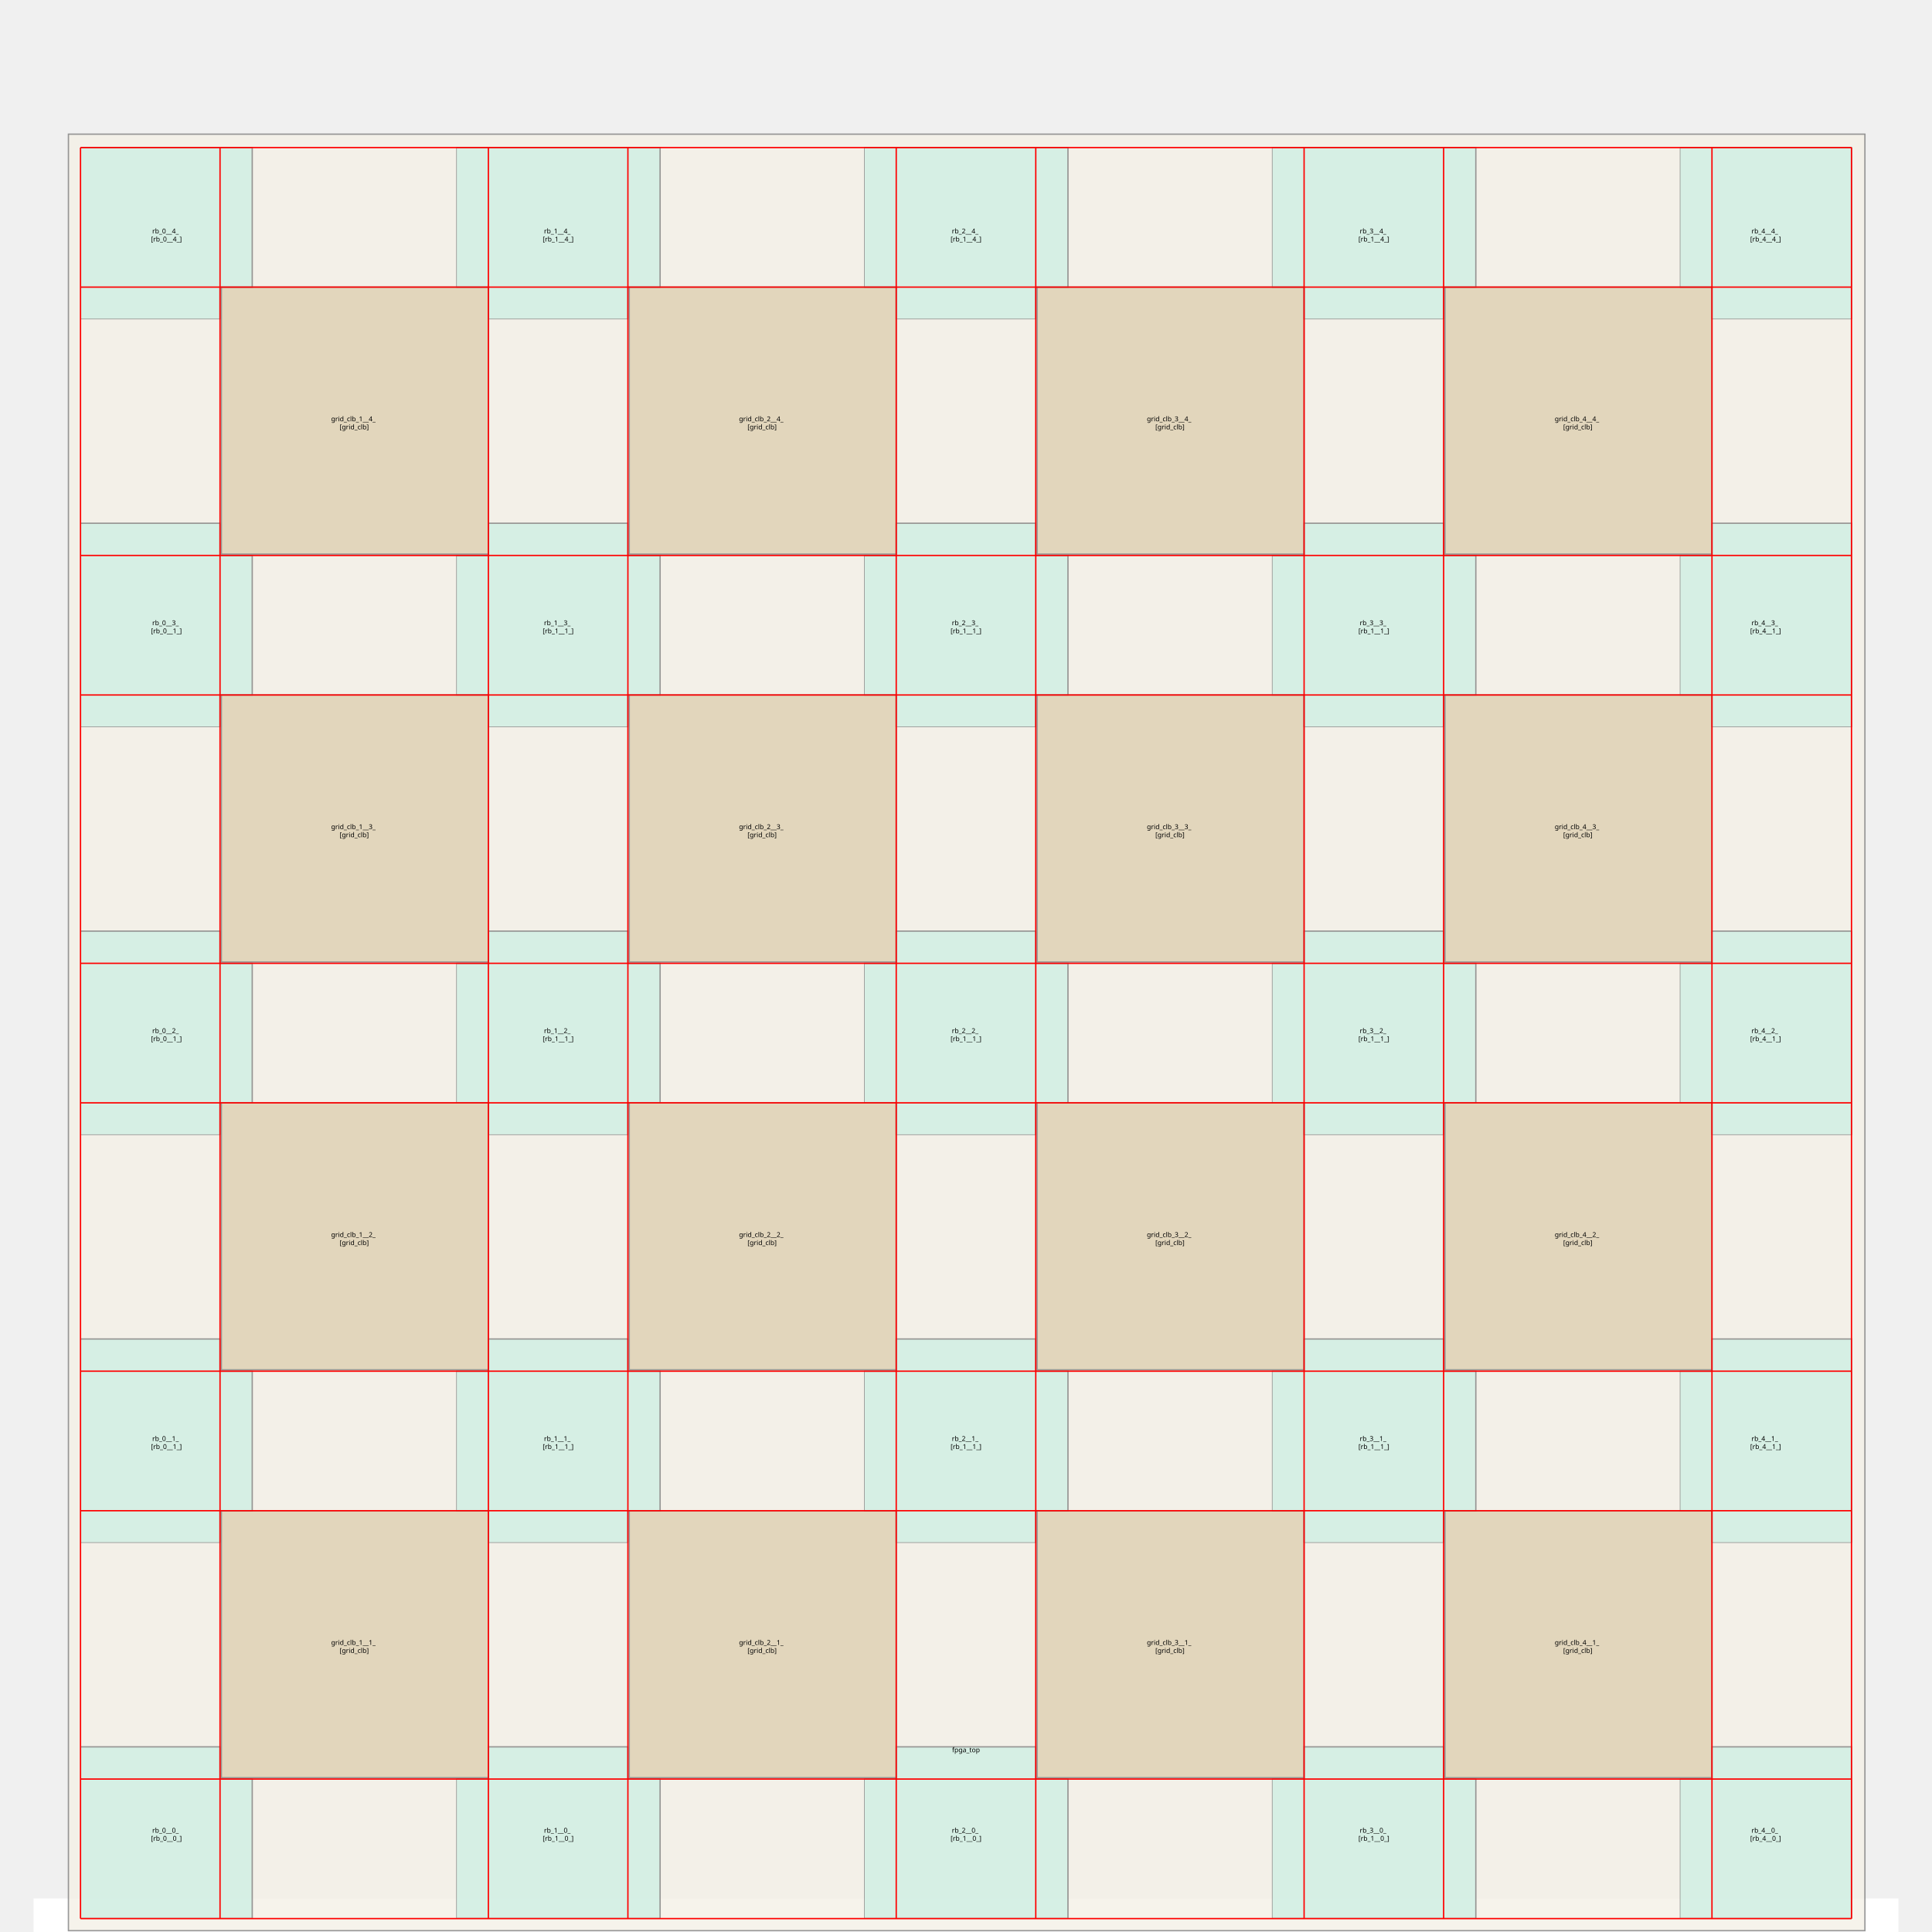
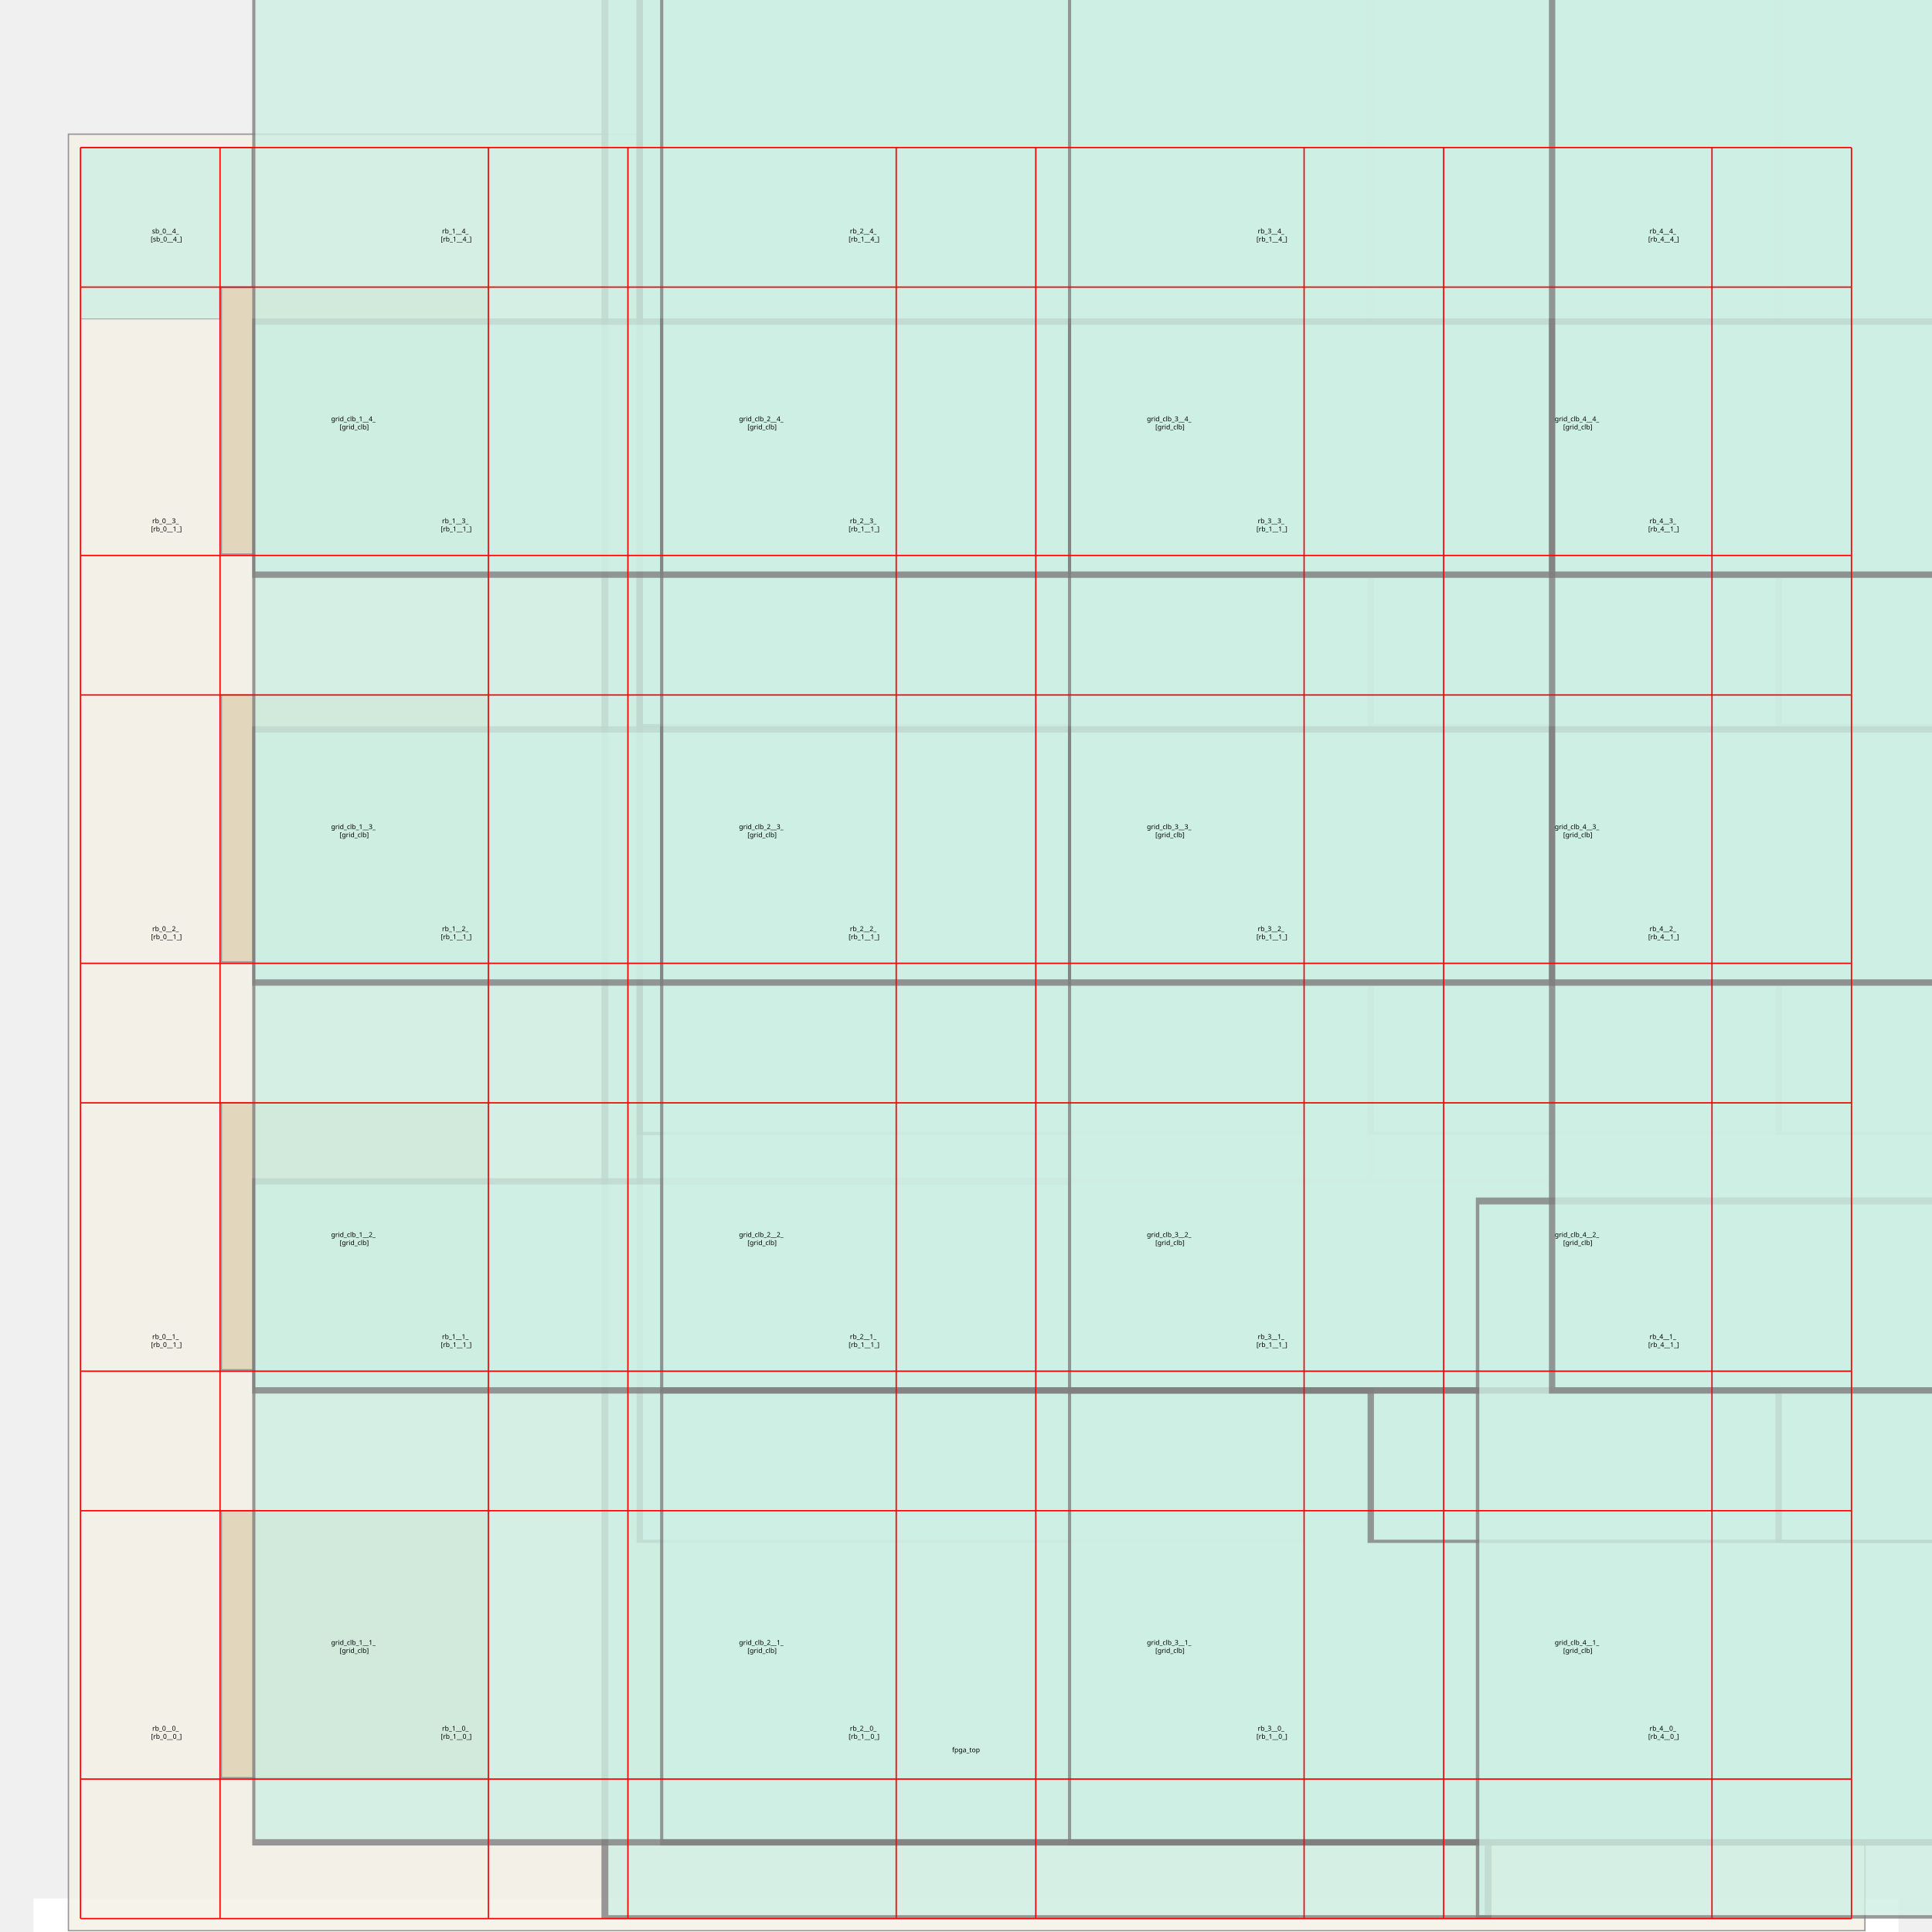
<svg xmlns="http://www.w3.org/2000/svg" xmlns:xlink="http://www.w3.org/1999/xlink" baseProfile="full" height="100%" version="1.1" viewBox="-50,-1440,1440,1440" width="100%">
  <defs>
    <symbol id="fpga_top">
      <rect class="module_boundary fpga_top" fill="#f4f0e6" height="1339" width="1339" x="1" y="1" />
    </symbol>
    <symbol id="grid_clb">
      <rect class="module_boundary grid_clb" fill="#ddd0b1" height="199" width="199" x="1" y="1" />
    </symbol>
-     <symbol id="rb_0__4_">
-       <path class="module_boundary rb_0__4_" d="M 0 0 v 24 h 0 v 104 h 0  v 0 h 104 v 0 h 24 v -104  h -24 v -24 Z Z" fill="#ceefe4" />
-     </symbol>
-     <symbol id="rb_0__0_">
-       <path class="module_boundary rb_0__0_" d="M 0 0 v 0 h 0 v 104 h 0  v 24 h 104 v -24 h 24 v -104  h -24 v 0 Z Z" fill="#ceefe4" />
-     </symbol>
-     <symbol id="rb_0__1_">
-       <path class="module_boundary rb_0__1_" d="M 0 0 v 24 h 0 v 104 h 0  v 24 h 104 v -24 h 24 v -104  h -24 v -24 Z Z" fill="#ceefe4" />
-     </symbol>
-     <symbol id="rb_1__0_">
-       <path class="module_boundary rb_1__0_" d="M 24 0 v 0 h -24 v 104 h 24  v 24 h 104 v -24 h 24 v -104  h -24 v 0 Z Z" fill="#ceefe4" />
-     </symbol>
-     <symbol id="rb_1__1_">
-       <path class="module_boundary rb_1__1_" d="M 24 0 v 24 h -24 v 104 h 24  v 24 h 104 v -24 h 24 v -104  h -24 v -24 Z Z" fill="#ceefe4" />
-     </symbol>
-     <symbol id="rb_1__4_">
-       <path class="module_boundary rb_1__4_" d="M 24 0 v 24 h -24 v 104 h 24  v 0 h 104 v 0 h 24 v -104  h -24 v -24 Z Z" fill="#ceefe4" />
-     </symbol>
-     <symbol id="rb_4__0_">
-       <path class="module_boundary rb_4__0_" d="M 24 0 v 0 h -24 v 104 h 24  v 24 h 104 v -24 h 0 v -104  h 0 v 0 Z Z" fill="#ceefe4" />
-     </symbol>
-     <symbol id="rb_4__1_">
-       <path class="module_boundary rb_4__1_" d="M 24 0 v 24 h -24 v 104 h 24  v 24 h 104 v -24 h 0 v -104  h 0 v -24 Z Z" fill="#ceefe4" />
-     </symbol>
-     <symbol id="rb_4__4_">
-       <path class="module_boundary rb_4__4_" d="M 24 0 v 24 h -24 v 104 h 24  v 0 h 104 v 0 h 0 v -104  h 0 v -24 Z Z" fill="#ceefe4" />
+     <symbol id="sb_0__4_">
+       <path class="module_boundary sb_0__4_" d="M 0 0 v 24 h 0 v 104 h 0  v 0 h 104 v 0 h 24 v -104  h -24 v -24 Z Z" fill="#ceefe4" />
+     </symbol>
+     <symbol height="280" id="rb_0__0_" viewBox="0 0 128 280 " width="128">
+       <path class="module_boundary rb_0__0_" d="m 0 0 h 128 v 104 h -24 v 176 h -104 v -280  z" fill="#ceefe4" />
+     </symbol>
+     <symbol height="304" id="rb_0__1_" viewBox="0 0 128 304 " width="128">
+       <path class="module_boundary rb_0__1_" d="m 0 0 h 104 v 24 h 24 v 104 h -24 v 176 h -104 v -304  z" fill="#ceefe4" />
+     </symbol>
+     <symbol height="280" id="rb_1__0_" viewBox="0 0 304 280 " width="304">
+       <path class="module_boundary rb_1__0_" d="m 0 0 h 304 v 104 h -24 v 176 h -104 v -176 h -176 v -104  z" fill="#ceefe4" />
+     </symbol>
+     <symbol height="304" id="rb_1__1_" viewBox="0 -24 304 304 " width="304">
+       <path class="module_boundary rb_1__1_" d="m 0 0 h 176 v -24 h 104 v 24 h 24 v 104 h -24 v 176 h -104 v -176 h -176 v -104  z" fill="#ceefe4" />
+     </symbol>
+     <symbol height="128" id="rb_1__4_" viewBox="0 -24 304 128 " width="304">
+       <path class="module_boundary rb_1__4_" d="m 0 0 h 176 v -24 h 104 v 24 h 24 v 104 h -304 v -104  z" fill="#ceefe4" />
+     </symbol>
+     <symbol height="280" id="rb_4__0_" viewBox="0 0 280 280 " width="280">
+       <path class="module_boundary rb_4__0_" d="m 0 0 h 280 v 280 h -104 v -176 h -176 v -104  z" fill="#ceefe4" />
+     </symbol>
+     <symbol height="304" id="rb_4__1_" viewBox="0 -24 280 304 " width="280">
+       <path class="module_boundary rb_4__1_" d="m 0 0 h 176 v -24 h 104 v 304 h -104 v -176 h -176 v -104  z" fill="#ceefe4" />
+     </symbol>
+     <symbol height="128" id="rb_4__4_" viewBox="0 -24 280 128 " width="280">
+       <path class="module_boundary rb_4__4_" d="m 0 0 h 176 v -24 h 104 v 128 h -280 v -104  z" fill="#ceefe4" />
    </symbol>
    <style type="text/css">
            .origin{fill:black}
            text{font-family: Verdana; font-size: 5px;}
            .module_boundary{stroke:grey; stroke-width:1;opacity: 0.8}
            .left_pin{
                fill:blue;
                text-anchor: start;
                transform: translate(5px, 00px) scale(1,-1);}
            .right_pin{
                fill:blue;
                text-anchor: end;
                transform: translate(-5px, 00px) scale(1,-1);}
            .bottom_pin{
                fill:blue;
                transform-box: fill-box;
                transform-origin: start;
                text-anchor: start;
                transform: translate(0px, 10px) rotate(90deg) scale(1,-1);}
            .top_pin{
                fill:blue;
                transform-box: fill-box;
                transform-origin: bottom left;
                text-anchor: start;
                transform: translate(0px, -3px) rotate(-90deg) scale(1,-1);}
            .in_pin{fill: red;}
            .out_pin{fill: blue;}
        </style>
  </defs>
  <g id="bg">
    <rect fill="#FFF" height="1390" id="background" stroke-width="0" width="1390" x="-25" y="-25" />
  </g>
  <g id="mainframe">
    <g id="mainShapes" transform="scale(1,-1)">
      <use class="topModule" x="0" xlink:href="#fpga_top" y="0" />
      <use class="grid_clb_1__1_" x="114" xlink:href="#grid_clb" y="114" />
      <use class="grid_clb_1__2_" x="114" xlink:href="#grid_clb" y="418" />
      <use class="grid_clb_1__3_" x="114" xlink:href="#grid_clb" y="722" />
      <use class="grid_clb_1__4_" x="114" xlink:href="#grid_clb" y="1026" />
      <use class="grid_clb_2__1_" x="418" xlink:href="#grid_clb" y="114" />
      <use class="grid_clb_2__2_" x="418" xlink:href="#grid_clb" y="418" />
      <use class="grid_clb_2__3_" x="418" xlink:href="#grid_clb" y="722" />
      <use class="grid_clb_2__4_" x="418" xlink:href="#grid_clb" y="1026" />
      <use class="grid_clb_3__1_" x="722" xlink:href="#grid_clb" y="114" />
      <use class="grid_clb_3__2_" x="722" xlink:href="#grid_clb" y="418" />
      <use class="grid_clb_3__3_" x="722" xlink:href="#grid_clb" y="722" />
      <use class="grid_clb_3__4_" x="722" xlink:href="#grid_clb" y="1026" />
      <use class="grid_clb_4__1_" x="1026" xlink:href="#grid_clb" y="114" />
      <use class="grid_clb_4__2_" x="1026" xlink:href="#grid_clb" y="418" />
      <use class="grid_clb_4__3_" x="1026" xlink:href="#grid_clb" y="722" />
      <use class="grid_clb_4__4_" x="1026" xlink:href="#grid_clb" y="1026" />
-       <use class="rb_0__4_" x="10" xlink:href="#rb_0__4_" y="1202" />
+       <use class="sb_0__4_" x="10" xlink:href="#sb_0__4_" y="1202" />
      <use class="rb_0__0_" x="10" xlink:href="#rb_0__0_" y="10" />
      <use class="rb_0__1_" x="10" xlink:href="#rb_0__1_" y="290" />
      <use class="rb_0__2_" x="10" xlink:href="#rb_0__1_" y="594" />
      <use class="rb_0__3_" x="10" xlink:href="#rb_0__1_" y="898" />
-       <use class="rb_1__0_" x="290" xlink:href="#rb_1__0_" y="10" />
-       <use class="rb_2__0_" x="594" xlink:href="#rb_1__0_" y="10" />
-       <use class="rb_3__0_" x="898" xlink:href="#rb_1__0_" y="10" />
-       <use class="rb_1__1_" x="290" xlink:href="#rb_1__1_" y="290" />
-       <use class="rb_1__2_" x="290" xlink:href="#rb_1__1_" y="594" />
-       <use class="rb_1__3_" x="290" xlink:href="#rb_1__1_" y="898" />
-       <use class="rb_2__1_" x="594" xlink:href="#rb_1__1_" y="290" />
-       <use class="rb_2__2_" x="594" xlink:href="#rb_1__1_" y="594" />
-       <use class="rb_2__3_" x="594" xlink:href="#rb_1__1_" y="898" />
-       <use class="rb_3__1_" x="898" xlink:href="#rb_1__1_" y="290" />
-       <use class="rb_3__2_" x="898" xlink:href="#rb_1__1_" y="594" />
-       <use class="rb_3__3_" x="898" xlink:href="#rb_1__1_" y="898" />
-       <use class="rb_1__4_" x="290" xlink:href="#rb_1__4_" y="1202" />
-       <use class="rb_2__4_" x="594" xlink:href="#rb_1__4_" y="1202" />
-       <use class="rb_3__4_" x="898" xlink:href="#rb_1__4_" y="1202" />
-       <use class="rb_4__0_" x="1202" xlink:href="#rb_4__0_" y="10" />
-       <use class="rb_4__1_" x="1202" xlink:href="#rb_4__1_" y="290" />
-       <use class="rb_4__2_" x="1202" xlink:href="#rb_4__1_" y="594" />
-       <use class="rb_4__3_" x="1202" xlink:href="#rb_4__1_" y="898" />
-       <use class="rb_4__4_" x="1202" xlink:href="#rb_4__4_" y="1202" />
+       <use class="rb_1__0_" x="138" xlink:href="#rb_1__0_" y="10" />
+       <use class="rb_2__0_" x="442" xlink:href="#rb_1__0_" y="10" />
+       <use class="rb_3__0_" x="746" xlink:href="#rb_1__0_" y="10" />
+       <use class="rb_1__1_" x="138" xlink:href="#rb_1__1_" y="290" />
+       <use class="rb_1__2_" x="138" xlink:href="#rb_1__1_" y="594" />
+       <use class="rb_1__3_" x="138" xlink:href="#rb_1__1_" y="898" />
+       <use class="rb_2__1_" x="442" xlink:href="#rb_1__1_" y="290" />
+       <use class="rb_2__2_" x="442" xlink:href="#rb_1__1_" y="594" />
+       <use class="rb_2__3_" x="442" xlink:href="#rb_1__1_" y="898" />
+       <use class="rb_3__1_" x="746" xlink:href="#rb_1__1_" y="290" />
+       <use class="rb_3__2_" x="746" xlink:href="#rb_1__1_" y="594" />
+       <use class="rb_3__3_" x="746" xlink:href="#rb_1__1_" y="898" />
+       <use class="rb_1__4_" x="138" xlink:href="#rb_1__4_" y="1202" />
+       <use class="rb_2__4_" x="442" xlink:href="#rb_1__4_" y="1202" />
+       <use class="rb_3__4_" x="746" xlink:href="#rb_1__4_" y="1202" />
+       <use class="rb_4__0_" x="1050" xlink:href="#rb_4__0_" y="10" />
+       <use class="rb_4__1_" x="1050" xlink:href="#rb_4__1_" y="290" />
+       <use class="rb_4__2_" x="1050" xlink:href="#rb_4__1_" y="594" />
+       <use class="rb_4__3_" x="1050" xlink:href="#rb_4__1_" y="898" />
+       <use class="rb_4__4_" x="1050" xlink:href="#rb_4__4_" y="1202" />
    </g>
    <g id="mainText" transform="scale(1,-1)">
      <text alignment-baseline="middle" fill="black" text-anchor="middle" transform="scale(1,-1)" x="670.0" y="-134.0">fpga_top</text>
      <text alignment-baseline="middle" fill="black" text-anchor="middle" transform="scale(1,-1)" x="214.0" y="-214.0">
                grid_clb_1__1_
                <tspan dy="1.2em" x="214.0" y="-214.0">[grid_clb]</tspan>
      </text>
      <text alignment-baseline="middle" fill="black" text-anchor="middle" transform="scale(1,-1)" x="214.0" y="-518.0">
                grid_clb_1__2_
                <tspan dy="1.2em" x="214.0" y="-518.0">[grid_clb]</tspan>
      </text>
      <text alignment-baseline="middle" fill="black" text-anchor="middle" transform="scale(1,-1)" x="214.0" y="-822.0">
                grid_clb_1__3_
                <tspan dy="1.2em" x="214.0" y="-822.0">[grid_clb]</tspan>
      </text>
      <text alignment-baseline="middle" fill="black" text-anchor="middle" transform="scale(1,-1)" x="214.0" y="-1126.0">
                grid_clb_1__4_
                <tspan dy="1.2em" x="214.0" y="-1126.0">[grid_clb]</tspan>
      </text>
      <text alignment-baseline="middle" fill="black" text-anchor="middle" transform="scale(1,-1)" x="518.0" y="-214.0">
                grid_clb_2__1_
                <tspan dy="1.2em" x="518.0" y="-214.0">[grid_clb]</tspan>
      </text>
      <text alignment-baseline="middle" fill="black" text-anchor="middle" transform="scale(1,-1)" x="518.0" y="-518.0">
                grid_clb_2__2_
                <tspan dy="1.2em" x="518.0" y="-518.0">[grid_clb]</tspan>
      </text>
      <text alignment-baseline="middle" fill="black" text-anchor="middle" transform="scale(1,-1)" x="518.0" y="-822.0">
                grid_clb_2__3_
                <tspan dy="1.2em" x="518.0" y="-822.0">[grid_clb]</tspan>
      </text>
      <text alignment-baseline="middle" fill="black" text-anchor="middle" transform="scale(1,-1)" x="518.0" y="-1126.0">
                grid_clb_2__4_
                <tspan dy="1.2em" x="518.0" y="-1126.0">[grid_clb]</tspan>
      </text>
      <text alignment-baseline="middle" fill="black" text-anchor="middle" transform="scale(1,-1)" x="822.0" y="-214.0">
                grid_clb_3__1_
                <tspan dy="1.2em" x="822.0" y="-214.0">[grid_clb]</tspan>
      </text>
      <text alignment-baseline="middle" fill="black" text-anchor="middle" transform="scale(1,-1)" x="822.0" y="-518.0">
                grid_clb_3__2_
                <tspan dy="1.2em" x="822.0" y="-518.0">[grid_clb]</tspan>
      </text>
      <text alignment-baseline="middle" fill="black" text-anchor="middle" transform="scale(1,-1)" x="822.0" y="-822.0">
                grid_clb_3__3_
                <tspan dy="1.2em" x="822.0" y="-822.0">[grid_clb]</tspan>
      </text>
      <text alignment-baseline="middle" fill="black" text-anchor="middle" transform="scale(1,-1)" x="822.0" y="-1126.0">
                grid_clb_3__4_
                <tspan dy="1.2em" x="822.0" y="-1126.0">[grid_clb]</tspan>
      </text>
      <text alignment-baseline="middle" fill="black" text-anchor="middle" transform="scale(1,-1)" x="1126.0" y="-214.0">
                grid_clb_4__1_
                <tspan dy="1.2em" x="1126.0" y="-214.0">[grid_clb]</tspan>
      </text>
      <text alignment-baseline="middle" fill="black" text-anchor="middle" transform="scale(1,-1)" x="1126.0" y="-518.0">
                grid_clb_4__2_
                <tspan dy="1.2em" x="1126.0" y="-518.0">[grid_clb]</tspan>
      </text>
      <text alignment-baseline="middle" fill="black" text-anchor="middle" transform="scale(1,-1)" x="1126.0" y="-822.0">
                grid_clb_4__3_
                <tspan dy="1.2em" x="1126.0" y="-822.0">[grid_clb]</tspan>
      </text>
      <text alignment-baseline="middle" fill="black" text-anchor="middle" transform="scale(1,-1)" x="1126.0" y="-1126.0">
                grid_clb_4__4_
                <tspan dy="1.2em" x="1126.0" y="-1126.0">[grid_clb]</tspan>
      </text>
      <text alignment-baseline="middle" fill="black" text-anchor="middle" transform="scale(1,-1)" x="74.0" y="-1266.0">
-                 rb_0__4_
-                 <tspan dy="1.2em" x="74.0" y="-1266.0">[rb_0__4_]</tspan>
-       </text>
-       <text alignment-baseline="middle" fill="black" text-anchor="middle" transform="scale(1,-1)" x="74.0" y="-74.0">
+                 sb_0__4_
+                 <tspan dy="1.2em" x="74.0" y="-1266.0">[sb_0__4_]</tspan>
+       </text>
+       <text alignment-baseline="middle" fill="black" text-anchor="middle" transform="scale(1,-1)" x="74.0" y="-150.0">
                rb_0__0_
-                 <tspan dy="1.2em" x="74.0" y="-74.0">[rb_0__0_]</tspan>
-       </text>
-       <text alignment-baseline="middle" fill="black" text-anchor="middle" transform="scale(1,-1)" x="74.0" y="-366.0">
+                 <tspan dy="1.2em" x="74.0" y="-150.0">[rb_0__0_]</tspan>
+       </text>
+       <text alignment-baseline="middle" fill="black" text-anchor="middle" transform="scale(1,-1)" x="74.0" y="-442.0">
                rb_0__1_
-                 <tspan dy="1.2em" x="74.0" y="-366.0">[rb_0__1_]</tspan>
-       </text>
-       <text alignment-baseline="middle" fill="black" text-anchor="middle" transform="scale(1,-1)" x="74.0" y="-670.0">
+                 <tspan dy="1.2em" x="74.0" y="-442.0">[rb_0__1_]</tspan>
+       </text>
+       <text alignment-baseline="middle" fill="black" text-anchor="middle" transform="scale(1,-1)" x="74.0" y="-746.0">
                rb_0__2_
-                 <tspan dy="1.2em" x="74.0" y="-670.0">[rb_0__1_]</tspan>
-       </text>
-       <text alignment-baseline="middle" fill="black" text-anchor="middle" transform="scale(1,-1)" x="74.0" y="-974.0">
+                 <tspan dy="1.2em" x="74.0" y="-746.0">[rb_0__1_]</tspan>
+       </text>
+       <text alignment-baseline="middle" fill="black" text-anchor="middle" transform="scale(1,-1)" x="74.0" y="-1050.0">
                rb_0__3_
-                 <tspan dy="1.2em" x="74.0" y="-974.0">[rb_0__1_]</tspan>
-       </text>
-       <text alignment-baseline="middle" fill="black" text-anchor="middle" transform="scale(1,-1)" x="366.0" y="-74.0">
+                 <tspan dy="1.2em" x="74.0" y="-1050.0">[rb_0__1_]</tspan>
+       </text>
+       <text alignment-baseline="middle" fill="black" text-anchor="middle" transform="scale(1,-1)" x="290.0" y="-150.0">
                rb_1__0_
-                 <tspan dy="1.2em" x="366.0" y="-74.0">[rb_1__0_]</tspan>
-       </text>
-       <text alignment-baseline="middle" fill="black" text-anchor="middle" transform="scale(1,-1)" x="670.0" y="-74.0">
+                 <tspan dy="1.2em" x="290.0" y="-150.0">[rb_1__0_]</tspan>
+       </text>
+       <text alignment-baseline="middle" fill="black" text-anchor="middle" transform="scale(1,-1)" x="594.0" y="-150.0">
                rb_2__0_
-                 <tspan dy="1.2em" x="670.0" y="-74.0">[rb_1__0_]</tspan>
-       </text>
-       <text alignment-baseline="middle" fill="black" text-anchor="middle" transform="scale(1,-1)" x="974.0" y="-74.0">
+                 <tspan dy="1.2em" x="594.0" y="-150.0">[rb_1__0_]</tspan>
+       </text>
+       <text alignment-baseline="middle" fill="black" text-anchor="middle" transform="scale(1,-1)" x="898.0" y="-150.0">
                rb_3__0_
-                 <tspan dy="1.2em" x="974.0" y="-74.0">[rb_1__0_]</tspan>
-       </text>
-       <text alignment-baseline="middle" fill="black" text-anchor="middle" transform="scale(1,-1)" x="366.0" y="-366.0">
+                 <tspan dy="1.2em" x="898.0" y="-150.0">[rb_1__0_]</tspan>
+       </text>
+       <text alignment-baseline="middle" fill="black" text-anchor="middle" transform="scale(1,-1)" x="290.0" y="-442.0">
                rb_1__1_
-                 <tspan dy="1.2em" x="366.0" y="-366.0">[rb_1__1_]</tspan>
-       </text>
-       <text alignment-baseline="middle" fill="black" text-anchor="middle" transform="scale(1,-1)" x="366.0" y="-670.0">
+                 <tspan dy="1.2em" x="290.0" y="-442.0">[rb_1__1_]</tspan>
+       </text>
+       <text alignment-baseline="middle" fill="black" text-anchor="middle" transform="scale(1,-1)" x="290.0" y="-746.0">
                rb_1__2_
-                 <tspan dy="1.2em" x="366.0" y="-670.0">[rb_1__1_]</tspan>
-       </text>
-       <text alignment-baseline="middle" fill="black" text-anchor="middle" transform="scale(1,-1)" x="366.0" y="-974.0">
+                 <tspan dy="1.2em" x="290.0" y="-746.0">[rb_1__1_]</tspan>
+       </text>
+       <text alignment-baseline="middle" fill="black" text-anchor="middle" transform="scale(1,-1)" x="290.0" y="-1050.0">
                rb_1__3_
-                 <tspan dy="1.2em" x="366.0" y="-974.0">[rb_1__1_]</tspan>
-       </text>
-       <text alignment-baseline="middle" fill="black" text-anchor="middle" transform="scale(1,-1)" x="670.0" y="-366.0">
+                 <tspan dy="1.2em" x="290.0" y="-1050.0">[rb_1__1_]</tspan>
+       </text>
+       <text alignment-baseline="middle" fill="black" text-anchor="middle" transform="scale(1,-1)" x="594.0" y="-442.0">
                rb_2__1_
-                 <tspan dy="1.2em" x="670.0" y="-366.0">[rb_1__1_]</tspan>
-       </text>
-       <text alignment-baseline="middle" fill="black" text-anchor="middle" transform="scale(1,-1)" x="670.0" y="-670.0">
+                 <tspan dy="1.2em" x="594.0" y="-442.0">[rb_1__1_]</tspan>
+       </text>
+       <text alignment-baseline="middle" fill="black" text-anchor="middle" transform="scale(1,-1)" x="594.0" y="-746.0">
                rb_2__2_
-                 <tspan dy="1.2em" x="670.0" y="-670.0">[rb_1__1_]</tspan>
-       </text>
-       <text alignment-baseline="middle" fill="black" text-anchor="middle" transform="scale(1,-1)" x="670.0" y="-974.0">
+                 <tspan dy="1.2em" x="594.0" y="-746.0">[rb_1__1_]</tspan>
+       </text>
+       <text alignment-baseline="middle" fill="black" text-anchor="middle" transform="scale(1,-1)" x="594.0" y="-1050.0">
                rb_2__3_
-                 <tspan dy="1.2em" x="670.0" y="-974.0">[rb_1__1_]</tspan>
-       </text>
-       <text alignment-baseline="middle" fill="black" text-anchor="middle" transform="scale(1,-1)" x="974.0" y="-366.0">
+                 <tspan dy="1.2em" x="594.0" y="-1050.0">[rb_1__1_]</tspan>
+       </text>
+       <text alignment-baseline="middle" fill="black" text-anchor="middle" transform="scale(1,-1)" x="898.0" y="-442.0">
                rb_3__1_
-                 <tspan dy="1.2em" x="974.0" y="-366.0">[rb_1__1_]</tspan>
-       </text>
-       <text alignment-baseline="middle" fill="black" text-anchor="middle" transform="scale(1,-1)" x="974.0" y="-670.0">
+                 <tspan dy="1.2em" x="898.0" y="-442.0">[rb_1__1_]</tspan>
+       </text>
+       <text alignment-baseline="middle" fill="black" text-anchor="middle" transform="scale(1,-1)" x="898.0" y="-746.0">
                rb_3__2_
-                 <tspan dy="1.2em" x="974.0" y="-670.0">[rb_1__1_]</tspan>
-       </text>
-       <text alignment-baseline="middle" fill="black" text-anchor="middle" transform="scale(1,-1)" x="974.0" y="-974.0">
+                 <tspan dy="1.2em" x="898.0" y="-746.0">[rb_1__1_]</tspan>
+       </text>
+       <text alignment-baseline="middle" fill="black" text-anchor="middle" transform="scale(1,-1)" x="898.0" y="-1050.0">
                rb_3__3_
-                 <tspan dy="1.2em" x="974.0" y="-974.0">[rb_1__1_]</tspan>
-       </text>
-       <text alignment-baseline="middle" fill="black" text-anchor="middle" transform="scale(1,-1)" x="366.0" y="-1266.0">
+                 <tspan dy="1.2em" x="898.0" y="-1050.0">[rb_1__1_]</tspan>
+       </text>
+       <text alignment-baseline="middle" fill="black" text-anchor="middle" transform="scale(1,-1)" x="290.0" y="-1266.0">
                rb_1__4_
-                 <tspan dy="1.2em" x="366.0" y="-1266.0">[rb_1__4_]</tspan>
-       </text>
-       <text alignment-baseline="middle" fill="black" text-anchor="middle" transform="scale(1,-1)" x="670.0" y="-1266.0">
+                 <tspan dy="1.2em" x="290.0" y="-1266.0">[rb_1__4_]</tspan>
+       </text>
+       <text alignment-baseline="middle" fill="black" text-anchor="middle" transform="scale(1,-1)" x="594.0" y="-1266.0">
                rb_2__4_
-                 <tspan dy="1.2em" x="670.0" y="-1266.0">[rb_1__4_]</tspan>
-       </text>
-       <text alignment-baseline="middle" fill="black" text-anchor="middle" transform="scale(1,-1)" x="974.0" y="-1266.0">
+                 <tspan dy="1.2em" x="594.0" y="-1266.0">[rb_1__4_]</tspan>
+       </text>
+       <text alignment-baseline="middle" fill="black" text-anchor="middle" transform="scale(1,-1)" x="898.0" y="-1266.0">
                rb_3__4_
-                 <tspan dy="1.2em" x="974.0" y="-1266.0">[rb_1__4_]</tspan>
-       </text>
-       <text alignment-baseline="middle" fill="black" text-anchor="middle" transform="scale(1,-1)" x="1266.0" y="-74.0">
+                 <tspan dy="1.2em" x="898.0" y="-1266.0">[rb_1__4_]</tspan>
+       </text>
+       <text alignment-baseline="middle" fill="black" text-anchor="middle" transform="scale(1,-1)" x="1190.0" y="-150.0">
                rb_4__0_
-                 <tspan dy="1.2em" x="1266.0" y="-74.0">[rb_4__0_]</tspan>
-       </text>
-       <text alignment-baseline="middle" fill="black" text-anchor="middle" transform="scale(1,-1)" x="1266.0" y="-366.0">
+                 <tspan dy="1.2em" x="1190.0" y="-150.0">[rb_4__0_]</tspan>
+       </text>
+       <text alignment-baseline="middle" fill="black" text-anchor="middle" transform="scale(1,-1)" x="1190.0" y="-442.0">
                rb_4__1_
-                 <tspan dy="1.2em" x="1266.0" y="-366.0">[rb_4__1_]</tspan>
-       </text>
-       <text alignment-baseline="middle" fill="black" text-anchor="middle" transform="scale(1,-1)" x="1266.0" y="-670.0">
+                 <tspan dy="1.2em" x="1190.0" y="-442.0">[rb_4__1_]</tspan>
+       </text>
+       <text alignment-baseline="middle" fill="black" text-anchor="middle" transform="scale(1,-1)" x="1190.0" y="-746.0">
                rb_4__2_
-                 <tspan dy="1.2em" x="1266.0" y="-670.0">[rb_4__1_]</tspan>
-       </text>
-       <text alignment-baseline="middle" fill="black" text-anchor="middle" transform="scale(1,-1)" x="1266.0" y="-974.0">
+                 <tspan dy="1.2em" x="1190.0" y="-746.0">[rb_4__1_]</tspan>
+       </text>
+       <text alignment-baseline="middle" fill="black" text-anchor="middle" transform="scale(1,-1)" x="1190.0" y="-1050.0">
                rb_4__3_
-                 <tspan dy="1.2em" x="1266.0" y="-974.0">[rb_4__1_]</tspan>
-       </text>
-       <text alignment-baseline="middle" fill="black" text-anchor="middle" transform="scale(1,-1)" x="1266.0" y="-1266.0">
+                 <tspan dy="1.2em" x="1190.0" y="-1050.0">[rb_4__1_]</tspan>
+       </text>
+       <text alignment-baseline="middle" fill="black" text-anchor="middle" transform="scale(1,-1)" x="1190.0" y="-1266.0">
                rb_4__4_
-                 <tspan dy="1.2em" x="1266.0" y="-1266.0">[rb_4__4_]</tspan>
+                 <tspan dy="1.2em" x="1190.0" y="-1266.0">[rb_4__4_]</tspan>
      </text>
    </g>
    <g id="edges" transform="scale(1,-1)" />
  </g>
  <rect class="origin" height="10" width="10" x="0" y="0" />
  <g id="mainShapes" transform="scale(1,-1)">
    <line stroke="red" stroke-width="1" x1="10" x2="1330" y1="10" y2="10" />
    <line stroke="red" stroke-width="1" x1="10" x2="1330" y1="114" y2="114" />
    <line stroke="red" stroke-width="1" x1="10" x2="1330" y1="314" y2="314" />
    <line stroke="red" stroke-width="1" x1="10" x2="1330" y1="418" y2="418" />
    <line stroke="red" stroke-width="1" x1="10" x2="1330" y1="618" y2="618" />
    <line stroke="red" stroke-width="1" x1="10" x2="1330" y1="722" y2="722" />
    <line stroke="red" stroke-width="1" x1="10" x2="1330" y1="922" y2="922" />
    <line stroke="red" stroke-width="1" x1="10" x2="1330" y1="1026" y2="1026" />
    <line stroke="red" stroke-width="1" x1="10" x2="1330" y1="1226" y2="1226" />
    <line stroke="red" stroke-width="1" x1="10" x2="1330" y1="1330" y2="1330" />
    <line stroke="red" stroke-width="1" x1="10" x2="10" y1="10" y2="1330" />
    <line stroke="red" stroke-width="1" x1="114" x2="114" y1="10" y2="1330" />
    <line stroke="red" stroke-width="1" x1="314" x2="314" y1="10" y2="1330" />
    <line stroke="red" stroke-width="1" x1="418" x2="418" y1="10" y2="1330" />
    <line stroke="red" stroke-width="1" x1="618" x2="618" y1="10" y2="1330" />
    <line stroke="red" stroke-width="1" x1="722" x2="722" y1="10" y2="1330" />
    <line stroke="red" stroke-width="1" x1="922" x2="922" y1="10" y2="1330" />
    <line stroke="red" stroke-width="1" x1="1026" x2="1026" y1="10" y2="1330" />
    <line stroke="red" stroke-width="1" x1="1226" x2="1226" y1="10" y2="1330" />
    <line stroke="red" stroke-width="1" x1="1330" x2="1330" y1="10" y2="1330" />
  </g>
</svg>
